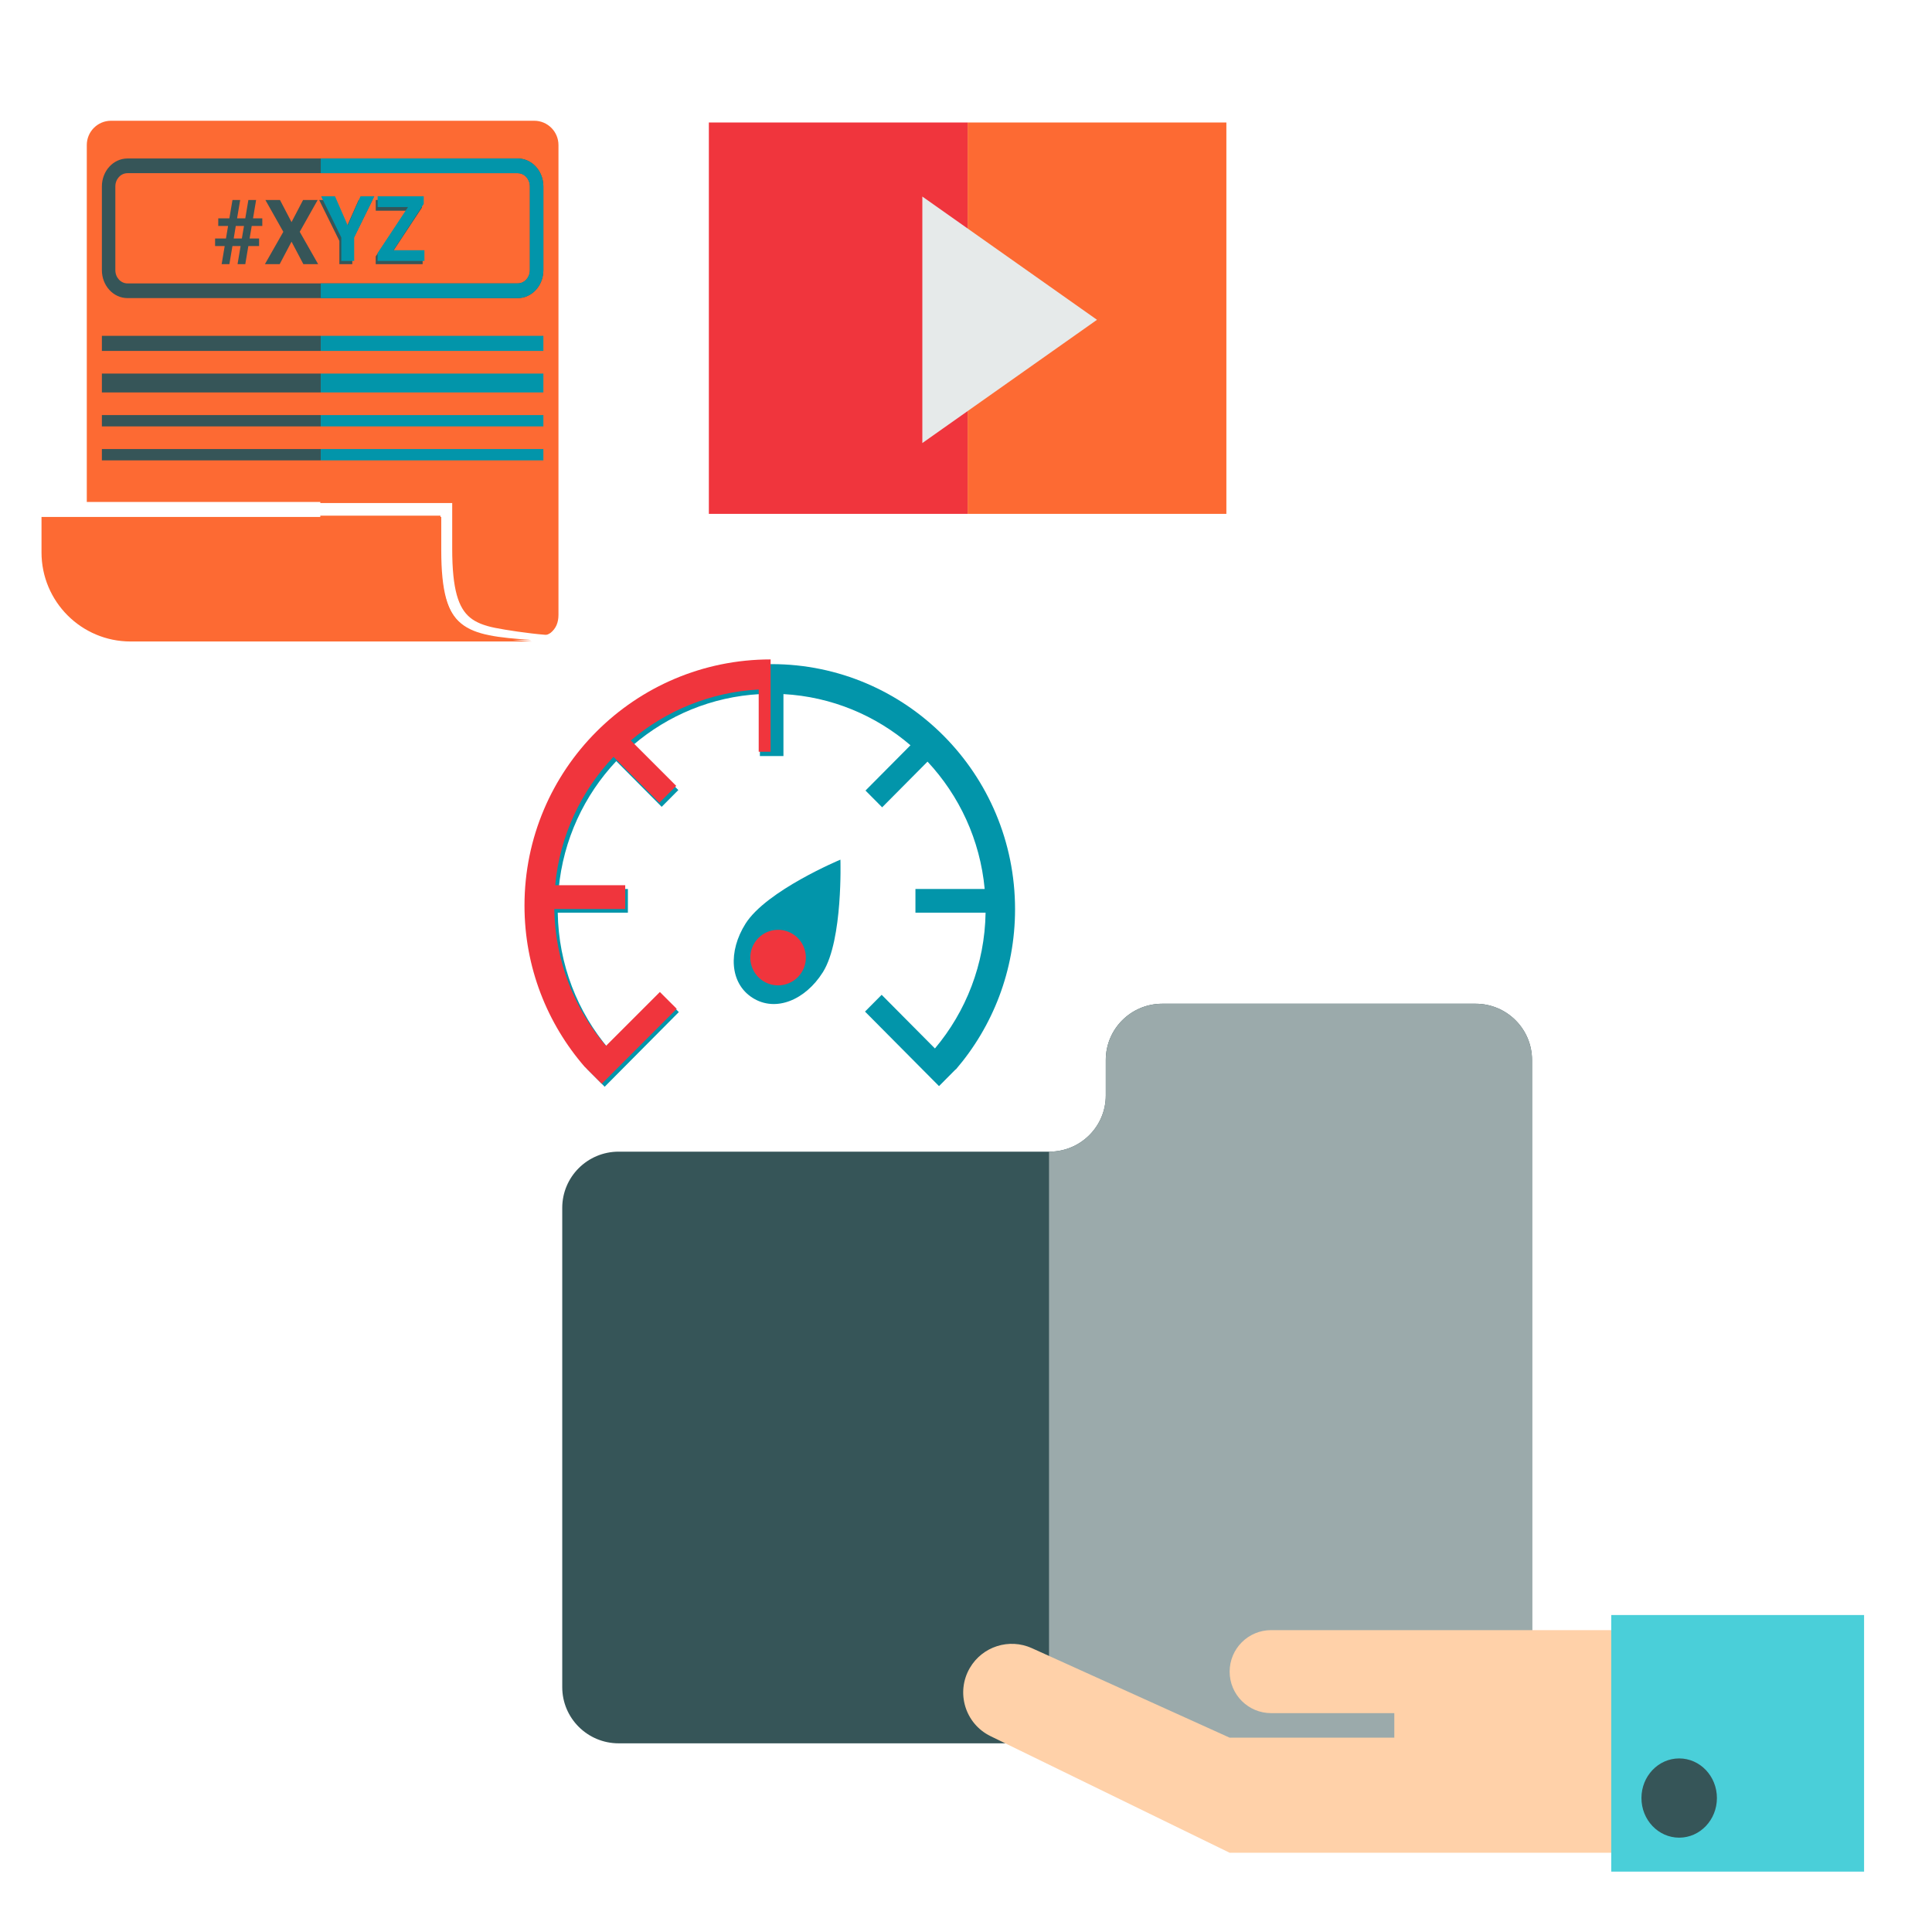
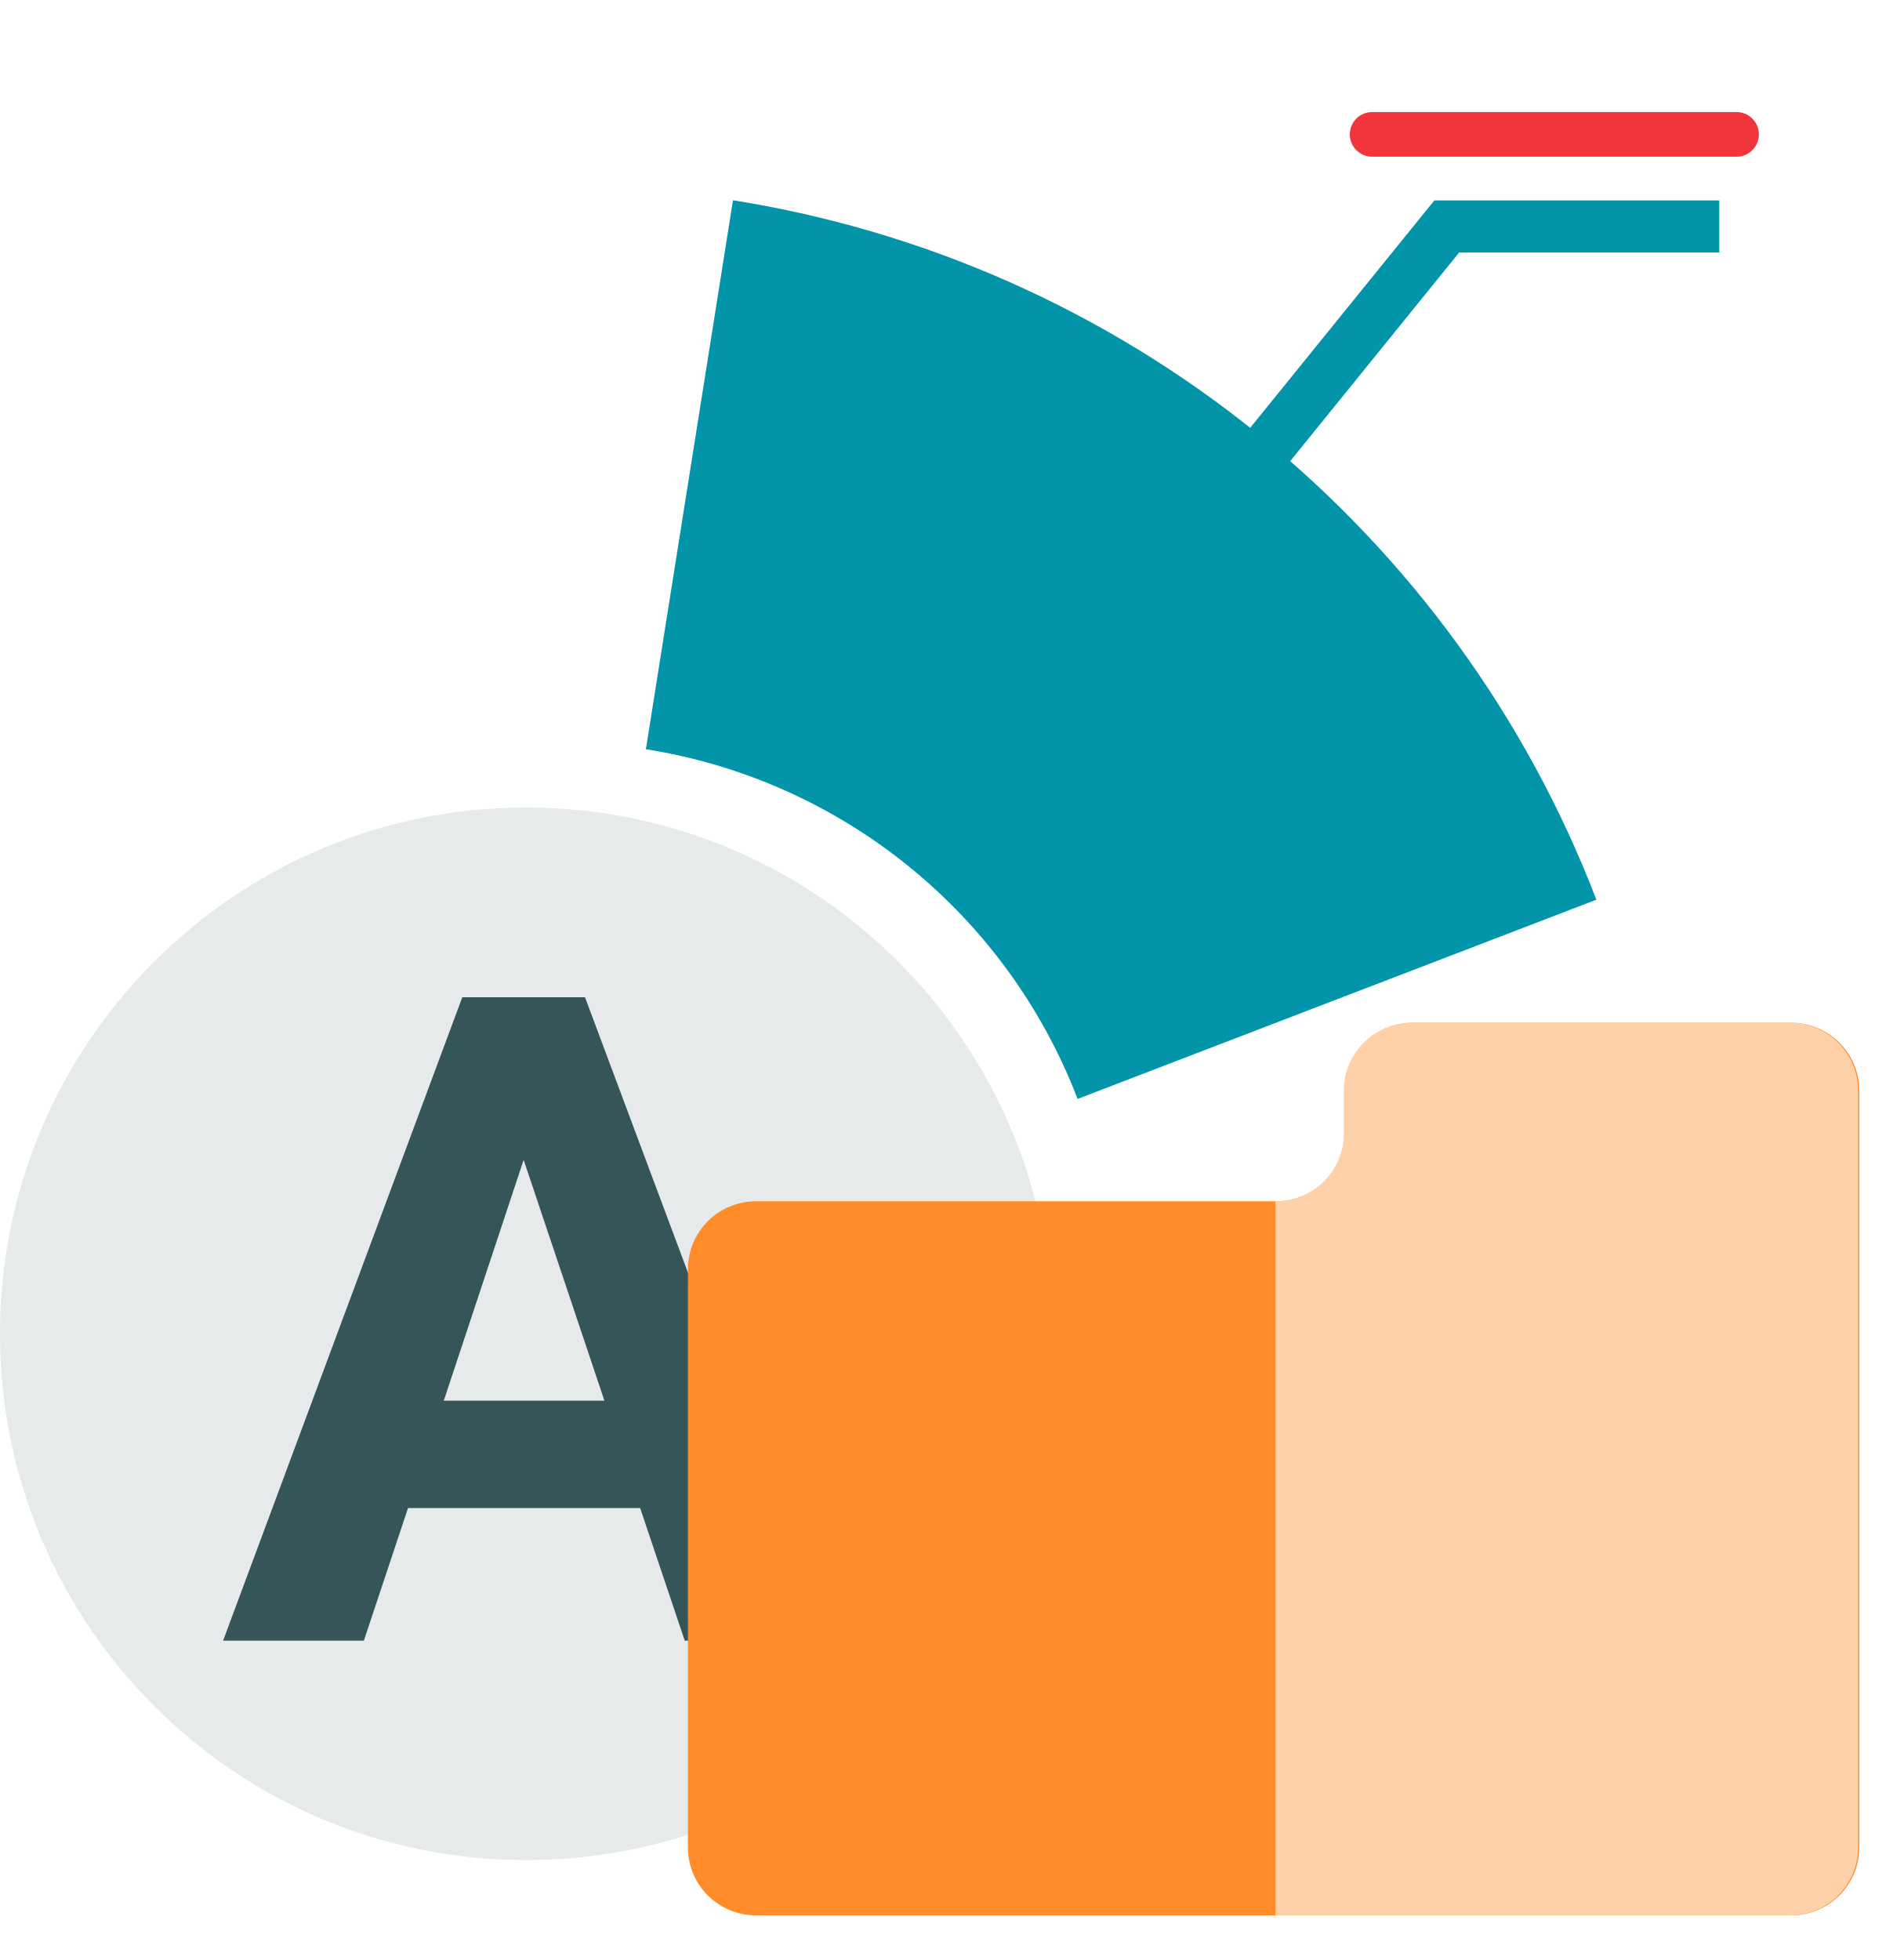
- <svg xmlns="http://www.w3.org/2000/svg" width="512" height="512" viewBox="0 0 512 512" fill="none">
-   <path d="M23 133.021H120.297V145.156C120.297 156.055 121.931 160.89 124.981 163.414C126.854 164.548 127.806 165.296 130.736 165.89C133.561 166.463 140.43 167.636 144.914 167.995C145.267 168.023 145.622 167.936 145.9 167.715C147.334 166.577 148 164.985 148 162.938V38.44C148 34.883 145.124 32 141.576 32H29.424C25.876 32 23 34.883 23 38.44L23 133.021Z" fill="#FD6A33" />
-   <path d="M23 138.388V162.938C23 163.319 23.033 163.692 23.096 164.055C26.435 166.152 30.388 167.366 34.628 167.366H122.498C122.102 167.104 121.72 166.822 121.352 166.518C116.747 162.707 115.173 156.074 115.173 145.156V138.388H23Z" fill="#FD6A33" />
-   <path fill-rule="evenodd" clip-rule="evenodd" d="M84.885 167.599H122.042C121.646 167.338 121.264 167.056 120.896 166.753C116.287 162.948 114.711 156.327 114.711 145.427V138.67H84.885V167.599ZM84.885 133.313H119.839V145.427C119.839 156.308 121.511 161.135 124.563 163.654C126.12 164.939 128.224 165.788 131.156 166.381C133.984 166.954 139.988 167.87 144.474 168.227C144.828 168.256 145.184 168.169 145.462 167.948C146.897 166.812 147.563 165.223 147.563 163.18V38.891C147.563 35.34 144.685 32.462 141.134 32.462H84.885V133.313Z" fill="#FD6A33" />
-   <path fill-rule="evenodd" clip-rule="evenodd" d="M137.223 45.895H33.777C32.004 45.895 30.567 47.464 30.567 49.4V71.6C30.567 73.536 32.004 75.105 33.777 75.105H137.223C138.996 75.105 140.433 73.536 140.433 71.6V49.4C140.433 47.464 138.996 45.895 137.223 45.895ZM33.777 42C30.034 42 27 45.313 27 49.4V71.6C27 75.687 30.034 79 33.777 79H137.223C140.966 79 144 75.687 144 71.6V49.4C144 45.313 140.966 42 137.223 42H33.777Z" fill="#365558" />
-   <path d="M85 79H137.165C140.94 79 144 75.687 144 71.6V49.4C144 45.313 140.94 42 137.165 42H85V45.895H137.165C138.953 45.895 140.402 47.464 140.402 49.4V71.6C140.402 73.536 138.953 75.105 137.165 75.105H85V79Z" fill="#0295AA" />
-   <path d="M63.76 65.213H61.596L60.789 70H58.738L59.545 65.213H57V63.205H59.881L60.442 59.889H57.841V57.857H60.789L61.608 53H63.648L62.83 57.857H65.004L65.823 53H67.874L67.056 57.857H69.511V59.889H66.709L66.148 63.205H68.659V65.213H65.812L65.004 70H62.953L63.76 65.213ZM61.933 63.205H64.096L64.657 59.889H62.482L61.933 63.205Z" fill="#365558" />
-   <path d="M77.258 58.861L80.318 53H84.186L79.433 61.43L84.309 70H80.397L77.258 64.045L74.119 70H70.206L75.083 61.43L70.33 53H74.197L77.258 58.861Z" fill="#365558" />
-   <path d="M91.641 60.659L95.038 53H98.715L93.356 63.835V70H89.937V63.835L84.579 53H88.267L91.641 60.659Z" fill="#365558" />
-   <path d="M103.771 67.186H112V70H99.567V67.945L107.639 55.837H99.579V53H111.821V55.008L103.771 67.186Z" fill="#365558" />
-   <rect x="27" y="89" width="58" height="4" fill="#365558" />
-   <rect x="27" y="110" width="58" height="3" fill="#365558" />
-   <rect x="85" y="89" width="59" height="4" fill="#0295AA" />
-   <rect x="85" y="110" width="59" height="3" fill="#0295AA" />
-   <rect x="27" y="99" width="58" height="5" fill="#365558" />
-   <rect x="27" y="119" width="58" height="3" fill="#365558" />
-   <rect x="85" y="99" width="59" height="5" fill="#0295AA" />
-   <rect x="85" y="119" width="59" height="3" fill="#0295AA" />
-   <path d="M11 137V146.385C11 159.427 21.57 170 34.609 170H141C123.411 168.712 116.937 167.596 116.937 145.78V137H11Z" fill="#FD6A33" />
-   <path fill-rule="evenodd" clip-rule="evenodd" d="M85.152 52.127L90.448 62.942V69.159H93.862V62.942L99.212 52.016H95.54L92.149 59.739L88.78 52.016H85.152V52.127ZM112.475 66.321H104.26L112.296 54.041V52.016H100.074V54.877H108.121L100.062 67.087V69.159H112.475V66.321Z" fill="#0295AA" />
-   <path fill-rule="evenodd" clip-rule="evenodd" d="M84.885 169.607H140.868C123.218 168.322 116.722 167.207 116.722 145.426V136.66H84.885V169.607Z" fill="#FD6A33" />
-   <rect x="187.855" y="32.462" width="68.573" height="103.717" fill="#F0353D" />
-   <rect x="256.428" y="32.462" width="68.573" height="103.717" fill="#FD6A33" />
-   <path d="M290.715 84.749L244.428 117.412L244.428 52.087L290.715 84.749Z" fill="#E6EAEA" />
-   <path d="M155.83 283.555L160.244 288L179.895 268.211L175.481 263.766L161.352 277.994L155.83 283.555Z" fill="#0295AA" />
-   <path d="M241.283 197.502C232.121 189.629 220.437 184.642 207.621 183.942V200.357H201.379V183.942C188.629 184.639 176.999 189.578 167.857 197.382L179.765 209.373L175.351 213.818L163.322 201.705C154.848 210.717 149.261 222.511 148.05 235.584H166.398V241.869H147.81C148.025 255.647 153.086 268.239 161.352 277.994L155.82 283.565C145.966 272.16 140 257.258 140 240.953C140 205.08 168.878 176 204.5 176C240.122 176 269 205.08 269 240.953C269 257.191 263.083 272.038 253.301 283.425L253.263 283.387L248.849 287.832L229.235 268.08L233.649 263.635L247.767 277.853C255.963 268.117 260.976 255.58 261.19 241.869H242.602V235.584H260.95C259.745 222.576 254.207 210.835 245.804 201.839L233.779 213.949L229.365 209.504L241.283 197.502Z" fill="#0295AA" />
-   <path d="M222.719 227.815C222.719 227.815 203.142 235.977 197.581 244.769C192.968 252.066 193.327 260.572 199.453 264.446C205.578 268.32 213.418 264.998 218.032 257.701C218.066 257.648 218.099 257.594 218.133 257.54C223.413 249.002 222.719 227.815 222.719 227.815Z" fill="#0295AA" />
-   <ellipse cx="206.2" cy="253.774" rx="7.364" ry="7.364" transform="rotate(-147.692 206.2 253.774)" fill="#F0353D" />
-   <path fill-rule="evenodd" clip-rule="evenodd" d="M204.22 174.753C168.198 174.753 138.996 203.955 138.996 239.977C138.996 256.35 145.029 271.314 154.994 282.768L155.004 282.758L159.467 287.221L179.339 267.349L174.876 262.886L160.588 277.173C152.229 267.378 147.111 254.732 146.893 240.898H165.691V234.586H147.136C148.361 221.458 154.011 209.615 162.58 200.565L174.744 212.729L179.207 208.266L167.166 196.224C176.41 188.387 188.171 183.428 201.064 182.728V199.212H204.22V174.753Z" fill="#F0353D" />
-   <path d="M293.047 290.299C293.047 298.529 286.354 305.2 278.098 305.2H163.949C155.693 305.2 149 311.871 149 320.101V447.099C149 455.329 155.693 462 163.949 462H391.051C399.307 462 406 455.329 406 447.099V280.901C406 272.671 399.307 266 391.051 266H307.995C299.74 266 293.047 272.671 293.047 280.901V290.299Z" fill="#365558" />
-   <path fill-rule="evenodd" clip-rule="evenodd" d="M278 462H391.051C399.307 462 406 455.329 406 447.099V280.901C406 272.671 399.307 266 391.051 266H307.995C299.74 266 293.047 272.671 293.047 280.901V290.299C293.047 298.529 286.354 305.2 278.098 305.2H278V462Z" fill="#9BAAAB" />
-   <path d="M325.868 491H430V432H365.041H336.868C330.793 432 325.868 436.925 325.868 443C325.868 449.075 330.793 454 336.868 454H369.504V460.5H325.868L273.456 436.78C267.451 434.063 260.363 436.317 257.03 442.003C253.237 448.476 255.755 456.807 262.498 460.095L325.868 491Z" fill="#FFD1A9" />
-   <rect x="427" y="428" width="67" height="68" fill="#4ACFD9" />
-   <ellipse cx="445" cy="476.5" rx="10" ry="10.5" fill="#365558" />
+ <svg xmlns="http://www.w3.org/2000/svg" width="512" height="527" viewBox="0 0 512 527" fill="none">
+   <path d="M429.303 241.906C410.504 192.944 379.151 149.79 338.395 116.78C297.639 83.77 248.914 62.066 197.115 53.847L173.697 201.443C199.597 205.552 223.959 216.405 244.337 232.91C264.715 249.415 280.391 270.991 289.791 295.473L429.303 241.906Z" fill="#0295AA" />
+   <path d="M338.588 123.213L389.061 60.897L462.344 60.897" stroke="#0295AA" stroke-width="14" />
+   <path d="M369 36.131H467" stroke="#F0353D" stroke-width="12" stroke-linecap="round" stroke-linejoin="round" />
+   <circle cx="141.5" cy="358.631" r="141.5" fill="#E6EAEA" />
+   <path d="M172.154 405.485H109.727L97.859 441.131H60L124.325 268.131H157.319L222 441.131H184.141L172.154 405.485ZM119.341 376.612H162.541L140.822 311.856L119.341 376.612Z" fill="#365558" />
+   <path d="M361.556 304.754C361.556 314.831 353.352 323 343.233 323H203.322C193.203 323 185 331.169 185 341.246V496.754C185 506.831 193.203 515 203.322 515H481.678C491.797 515 500 506.831 500 496.754V293.246C500 283.169 491.797 275 481.678 275H379.878C369.759 275 361.556 283.169 361.556 293.246V304.754Z" fill="#FF8C29" />
+   <path fill-rule="evenodd" clip-rule="evenodd" d="M342.959 515H481.389C491.499 515 499.694 506.831 499.694 496.754V293.246C499.694 283.169 491.499 275 481.389 275H379.688C369.579 275 361.384 283.169 361.384 293.246V304.754C361.384 314.831 353.189 323 343.079 323H342.959V515Z" fill="#FFD1A9" />
</svg>
